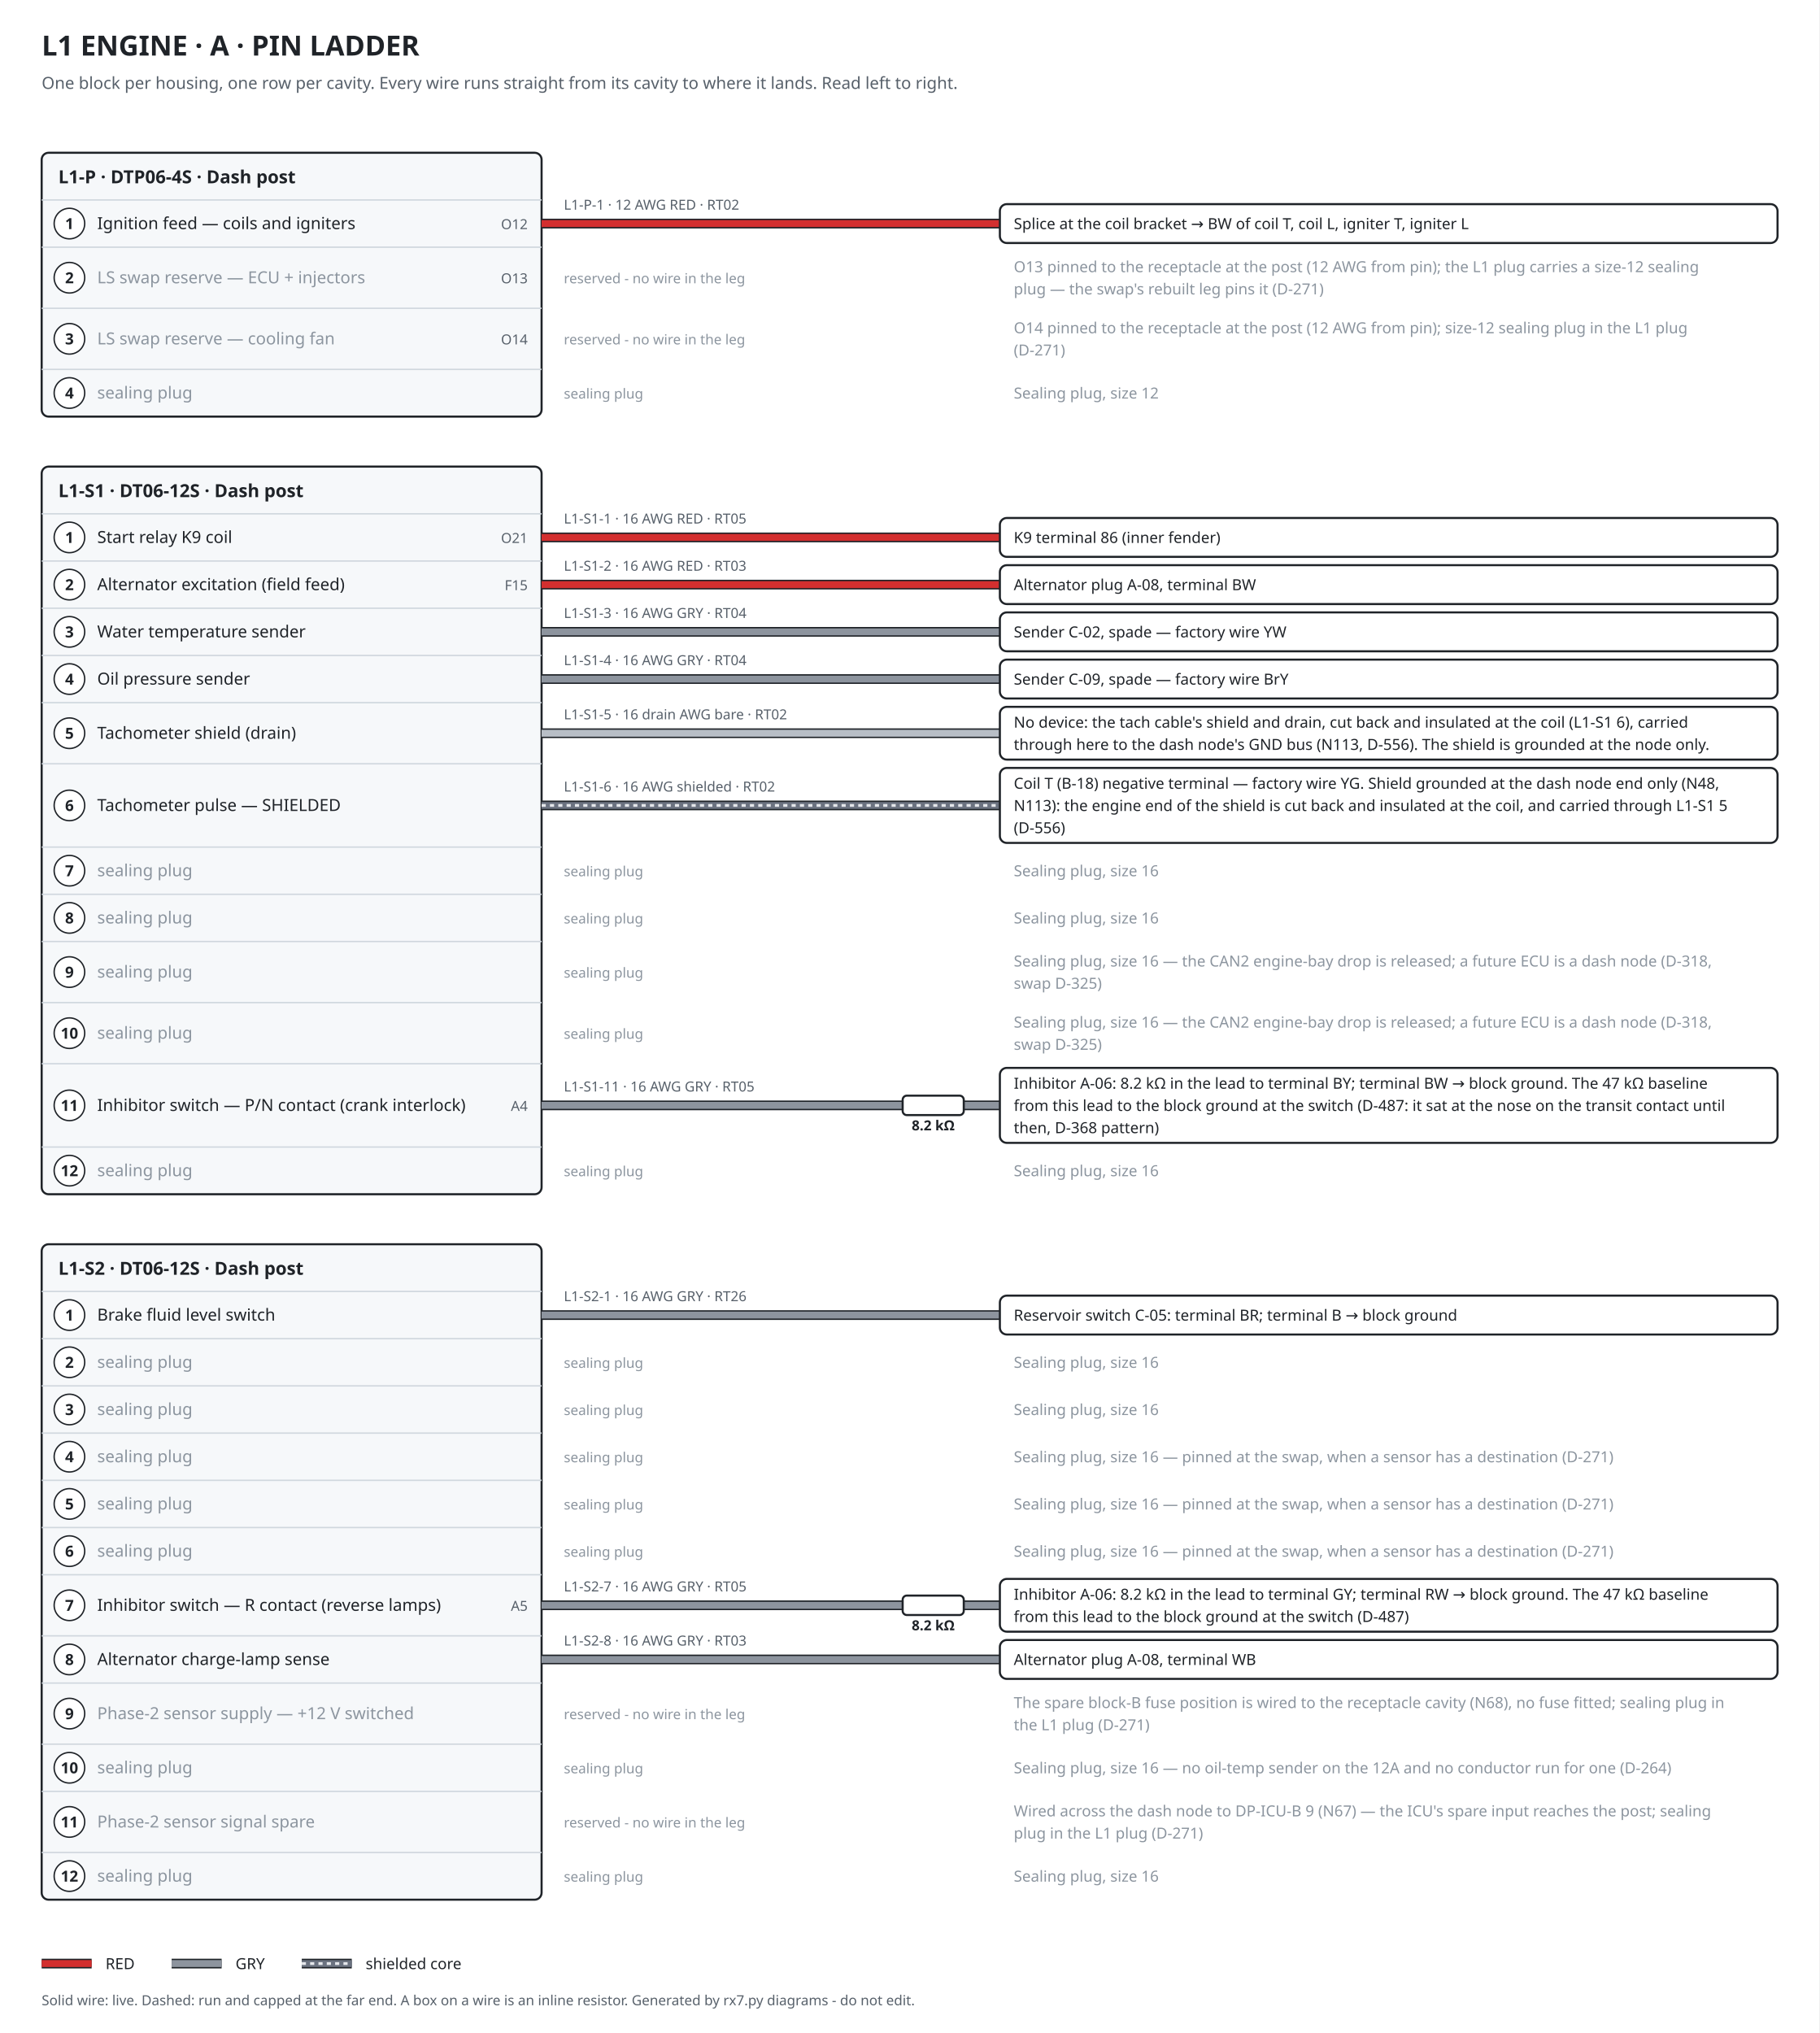
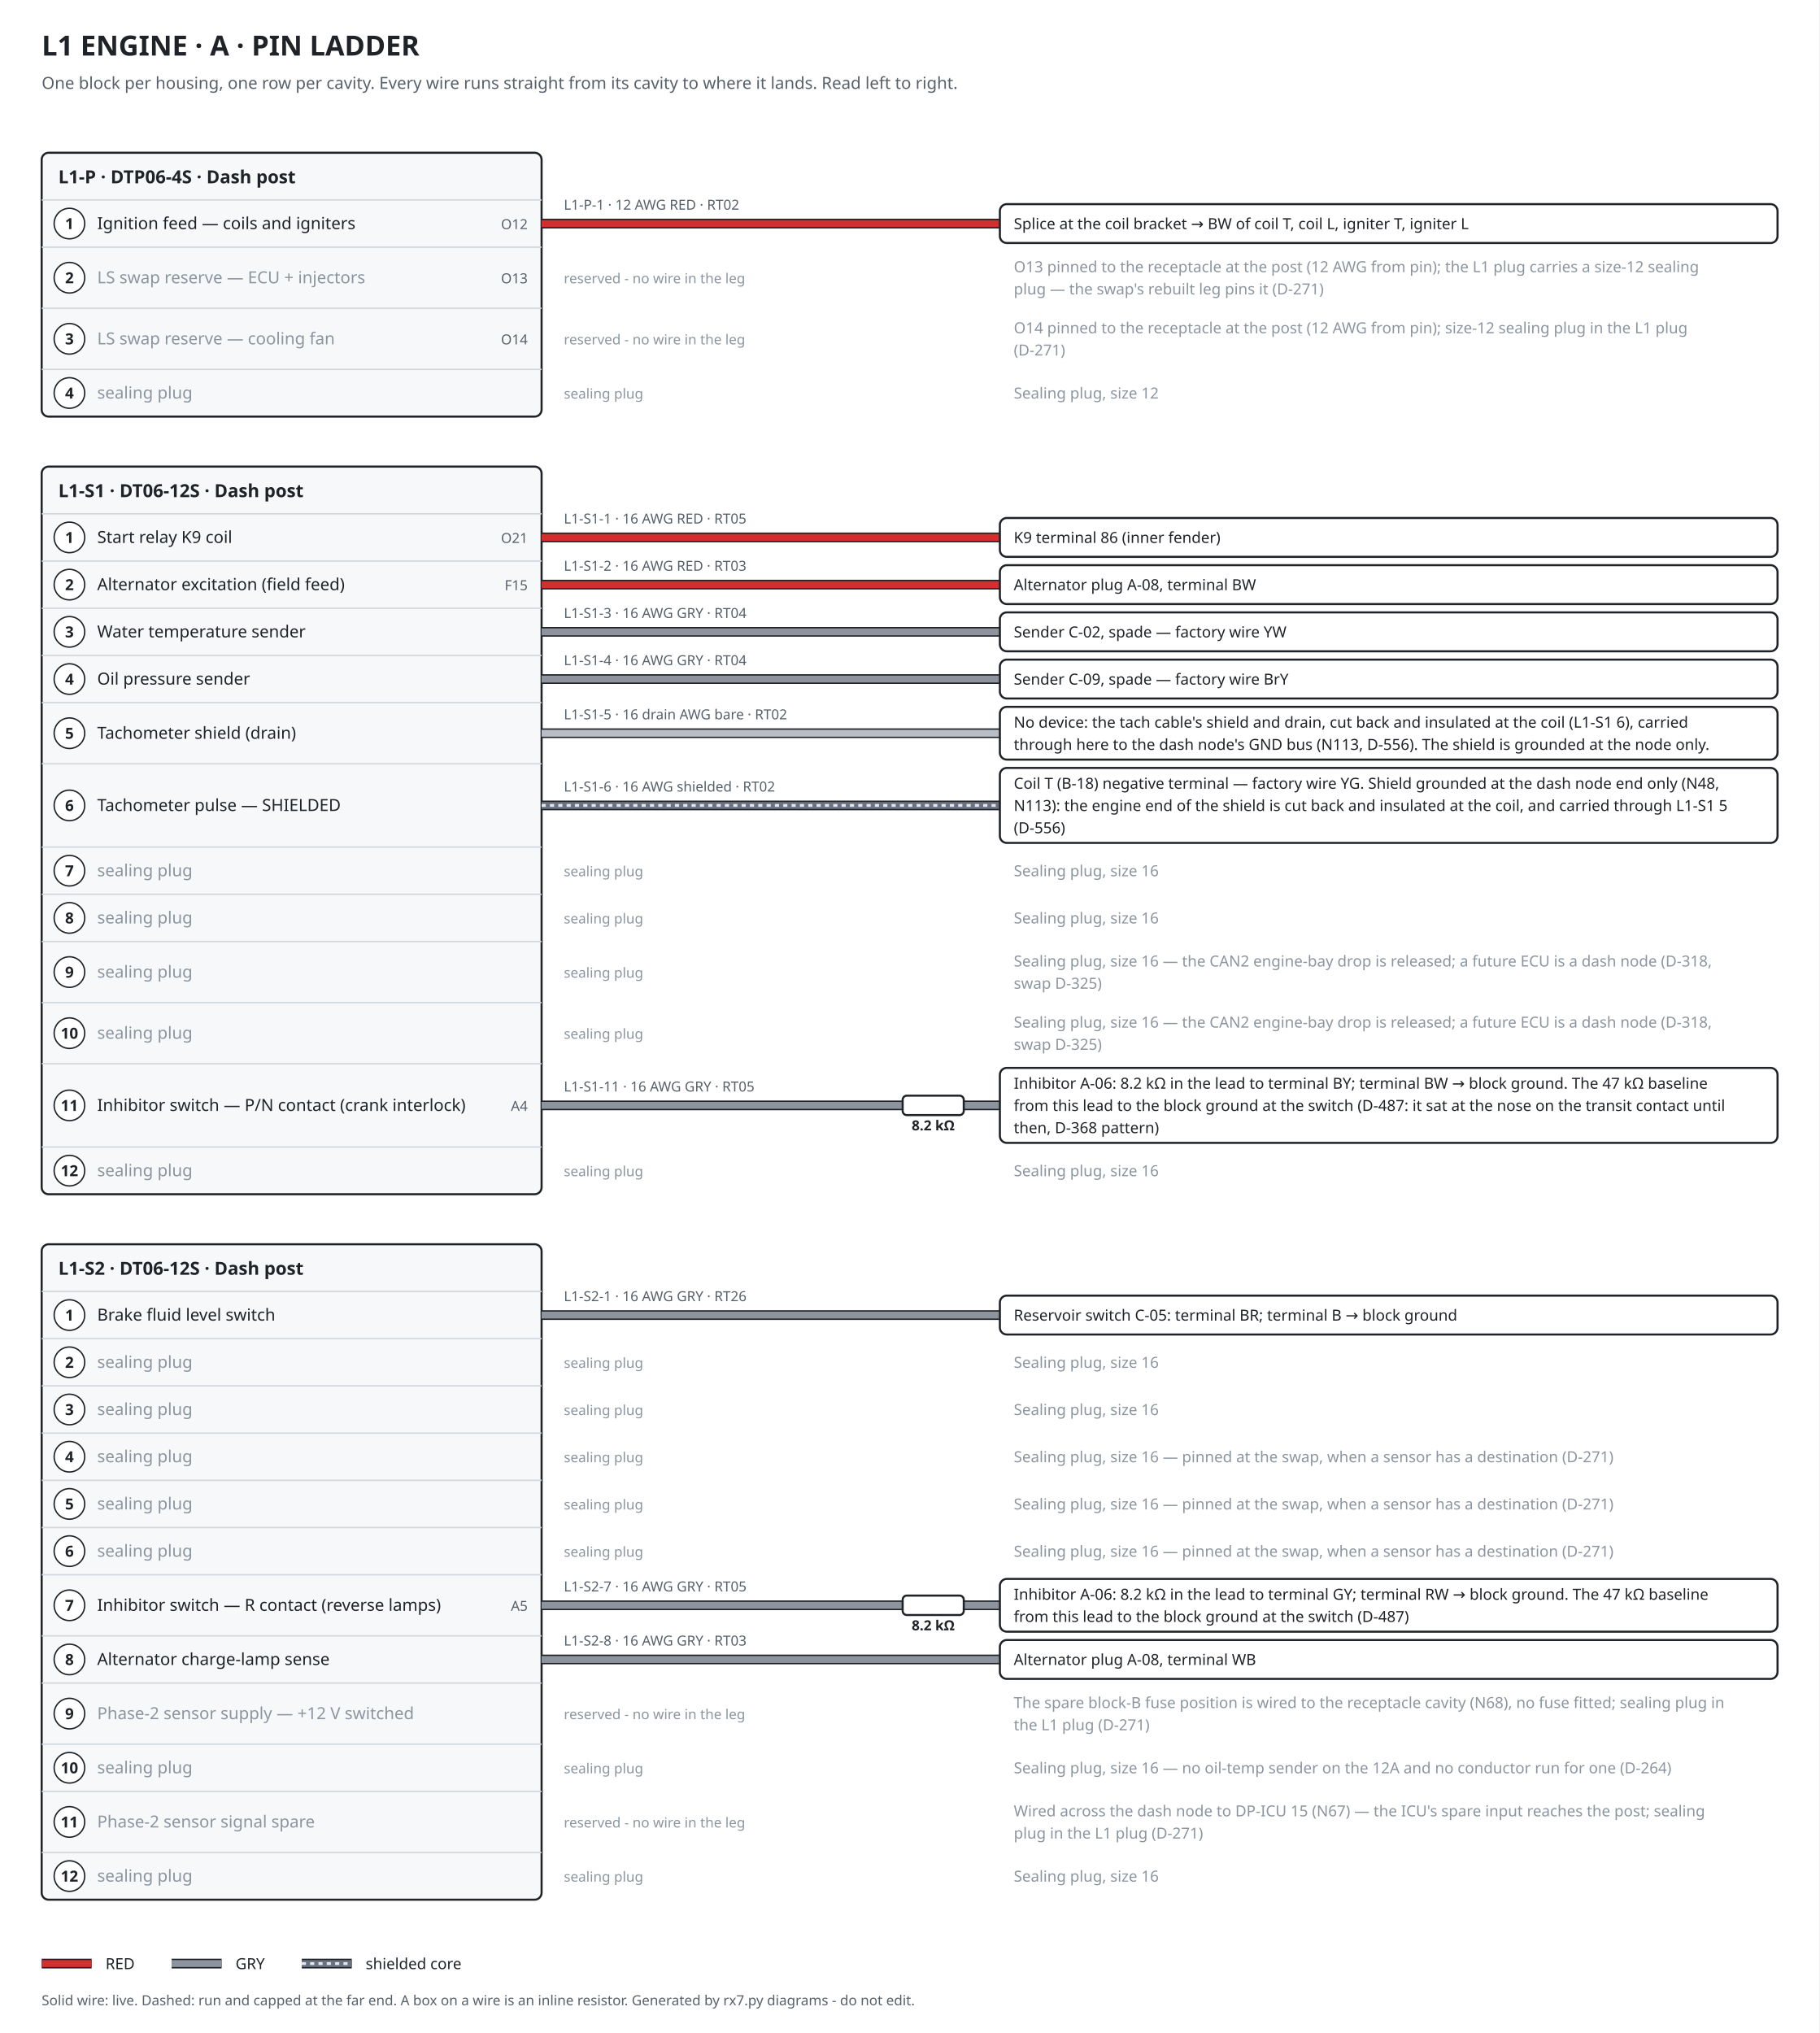
<svg xmlns="http://www.w3.org/2000/svg" width="1310" height="1464" viewBox="0 0 1310 1464" font-family="Noto Sans, sans-serif">
  <rect width="100%" height="100%" fill="#fff" />
  <text x="30.0" y="40.0" font-size="20" text-anchor="start" font-weight="700" fill="#1f2328">L1 ENGINE · A · PIN LADDER</text>
  <text x="30.0" y="64.0" font-size="12" text-anchor="start" font-weight="400" fill="#57606a">One block per housing, one row per cavity. Every wire runs straight from its cavity to where it lands. Read left to right.</text>
  <rect x="30.0" y="110.0" width="360.0" height="190.0" rx="5" fill="#f6f8fa" stroke="#1f2328" stroke-width="1.5" />
  <text x="42.0" y="132.0" font-size="13" text-anchor="start" font-weight="700" fill="#1f2328">L1-P  ·  DTP06-4S  ·  Dash post</text>
  <line x1="30" y1="144.0" x2="390" y2="144.0" stroke="#d0d7de" />
  <circle cx="50" cy="161.0" r="11" fill="#fff" stroke="#1f2328" />
  <text x="50.0" y="165.0" font-size="11" text-anchor="middle" font-weight="700" fill="#1f2328">1</text>
  <text x="70.0" y="165.0" font-size="12" text-anchor="start" font-weight="400" fill="#1f2328">Ignition feed — coils and igniters</text>
  <text x="380.0" y="165.0" font-size="10" text-anchor="end" font-weight="400" fill="#57606a">O12</text>
  <path d="M390.0,161.0 L720.0,161.0" fill="none" stroke="#1f2328" stroke-width="7" stroke-linejoin="round" />
  <path d="M390.0,161.0 L720.0,161.0" fill="none" stroke="#d32f2f" stroke-width="5" stroke-linejoin="round" />
  <text x="406.0" y="151.0" font-size="10" text-anchor="start" font-weight="400" fill="#57606a">L1-P-1  ·  12 AWG RED  ·  RT02</text>
  <rect x="720.0" y="147.0" width="560.0" height="28.0" rx="5" fill="#fff" stroke="#1f2328" stroke-width="1.5" />
  <text x="730.0" y="165.0" font-size="11" text-anchor="start" font-weight="400" fill="#1f2328">Splice at the coil bracket → BW of coil T, coil L, igniter T, igniter L</text>
  <line x1="30" y1="178.0" x2="390" y2="178.0" stroke="#d0d7de" />
  <circle cx="50" cy="200.0" r="11" fill="#fff" stroke="#1f2328" />
  <text x="50.0" y="204.0" font-size="11" text-anchor="middle" font-weight="700" fill="#1f2328">2</text>
  <text x="70.0" y="204.0" font-size="12" text-anchor="start" font-weight="400" fill="#8c959f">LS swap reserve — ECU + injectors</text>
  <text x="380.0" y="204.0" font-size="10" text-anchor="end" font-weight="400" fill="#57606a">O13</text>
  <text x="406.0" y="204.0" font-size="10" text-anchor="start" font-weight="400" fill="#8c959f">reserved - no wire in the leg</text>
  <text x="730.0" y="196.0" font-size="11" text-anchor="start" font-weight="400" fill="#8c959f">O13 pinned to the receptacle at the post (12 AWG from pin); the L1 plug carries a size-12 sealing</text>
  <text x="730.0" y="212.0" font-size="11" text-anchor="start" font-weight="400" fill="#8c959f">plug — the swap's rebuilt leg pins it (D-271)</text>
  <line x1="30" y1="222.0" x2="390" y2="222.0" stroke="#d0d7de" />
  <circle cx="50" cy="244.0" r="11" fill="#fff" stroke="#1f2328" />
  <text x="50.0" y="248.0" font-size="11" text-anchor="middle" font-weight="700" fill="#1f2328">3</text>
  <text x="70.0" y="248.0" font-size="12" text-anchor="start" font-weight="400" fill="#8c959f">LS swap reserve — cooling fan</text>
  <text x="380.0" y="248.0" font-size="10" text-anchor="end" font-weight="400" fill="#57606a">O14</text>
  <text x="406.0" y="248.0" font-size="10" text-anchor="start" font-weight="400" fill="#8c959f">reserved - no wire in the leg</text>
  <text x="730.0" y="240.0" font-size="11" text-anchor="start" font-weight="400" fill="#8c959f">O14 pinned to the receptacle at the post (12 AWG from pin); size-12 sealing plug in the L1 plug</text>
  <text x="730.0" y="256.0" font-size="11" text-anchor="start" font-weight="400" fill="#8c959f">(D-271)</text>
  <line x1="30" y1="266.0" x2="390" y2="266.0" stroke="#d0d7de" />
  <circle cx="50" cy="283.0" r="11" fill="#fff" stroke="#1f2328" />
  <text x="50.0" y="287.0" font-size="11" text-anchor="middle" font-weight="700" fill="#1f2328">4</text>
  <text x="70.0" y="287.0" font-size="12" text-anchor="start" font-weight="400" fill="#8c959f">sealing plug</text>
  <text x="406.0" y="287.0" font-size="10" text-anchor="start" font-weight="400" fill="#8c959f">sealing plug</text>
  <text x="730.0" y="287.0" font-size="11" text-anchor="start" font-weight="400" fill="#8c959f">Sealing plug, size 12</text>
  <rect x="30.0" y="336.0" width="360.0" height="524.0" rx="5" fill="#f6f8fa" stroke="#1f2328" stroke-width="1.5" />
  <text x="42.0" y="358.0" font-size="13" text-anchor="start" font-weight="700" fill="#1f2328">L1-S1  ·  DT06-12S  ·  Dash post</text>
  <line x1="30" y1="370.0" x2="390" y2="370.0" stroke="#d0d7de" />
  <circle cx="50" cy="387.0" r="11" fill="#fff" stroke="#1f2328" />
  <text x="50.0" y="391.0" font-size="11" text-anchor="middle" font-weight="700" fill="#1f2328">1</text>
  <text x="70.0" y="391.0" font-size="12" text-anchor="start" font-weight="400" fill="#1f2328">Start relay K9 coil</text>
  <text x="380.0" y="391.0" font-size="10" text-anchor="end" font-weight="400" fill="#57606a">O21</text>
  <path d="M390.0,387.0 L720.0,387.0" fill="none" stroke="#1f2328" stroke-width="7" stroke-linejoin="round" />
  <path d="M390.0,387.0 L720.0,387.0" fill="none" stroke="#d32f2f" stroke-width="5" stroke-linejoin="round" />
  <text x="406.0" y="377.0" font-size="10" text-anchor="start" font-weight="400" fill="#57606a">L1-S1-1  ·  16 AWG RED  ·  RT05</text>
  <rect x="720.0" y="373.0" width="560.0" height="28.0" rx="5" fill="#fff" stroke="#1f2328" stroke-width="1.5" />
  <text x="730.0" y="391.0" font-size="11" text-anchor="start" font-weight="400" fill="#1f2328">K9 terminal 86 (inner fender)</text>
  <line x1="30" y1="404.0" x2="390" y2="404.0" stroke="#d0d7de" />
  <circle cx="50" cy="421.0" r="11" fill="#fff" stroke="#1f2328" />
  <text x="50.0" y="425.0" font-size="11" text-anchor="middle" font-weight="700" fill="#1f2328">2</text>
  <text x="70.0" y="425.0" font-size="12" text-anchor="start" font-weight="400" fill="#1f2328">Alternator excitation (field feed)</text>
  <text x="380.0" y="425.0" font-size="10" text-anchor="end" font-weight="400" fill="#57606a">F15</text>
  <path d="M390.0,421.0 L720.0,421.0" fill="none" stroke="#1f2328" stroke-width="7" stroke-linejoin="round" />
  <path d="M390.0,421.0 L720.0,421.0" fill="none" stroke="#d32f2f" stroke-width="5" stroke-linejoin="round" />
  <text x="406.0" y="411.0" font-size="10" text-anchor="start" font-weight="400" fill="#57606a">L1-S1-2  ·  16 AWG RED  ·  RT03</text>
  <rect x="720.0" y="407.0" width="560.0" height="28.0" rx="5" fill="#fff" stroke="#1f2328" stroke-width="1.5" />
  <text x="730.0" y="425.0" font-size="11" text-anchor="start" font-weight="400" fill="#1f2328">Alternator plug A-08, terminal BW</text>
  <line x1="30" y1="438.0" x2="390" y2="438.0" stroke="#d0d7de" />
  <circle cx="50" cy="455.0" r="11" fill="#fff" stroke="#1f2328" />
  <text x="50.0" y="459.0" font-size="11" text-anchor="middle" font-weight="700" fill="#1f2328">3</text>
  <text x="70.0" y="459.0" font-size="12" text-anchor="start" font-weight="400" fill="#1f2328">Water temperature sender</text>
  <path d="M390.0,455.0 L720.0,455.0" fill="none" stroke="#1f2328" stroke-width="7" stroke-linejoin="round" />
  <path d="M390.0,455.0 L720.0,455.0" fill="none" stroke="#8d949e" stroke-width="5" stroke-linejoin="round" />
  <text x="406.0" y="445.0" font-size="10" text-anchor="start" font-weight="400" fill="#57606a">L1-S1-3  ·  16 AWG GRY  ·  RT04</text>
  <rect x="720.0" y="441.0" width="560.0" height="28.0" rx="5" fill="#fff" stroke="#1f2328" stroke-width="1.5" />
  <text x="730.0" y="459.0" font-size="11" text-anchor="start" font-weight="400" fill="#1f2328">Sender C-02, spade — factory wire YW</text>
  <line x1="30" y1="472.0" x2="390" y2="472.0" stroke="#d0d7de" />
  <circle cx="50" cy="489.0" r="11" fill="#fff" stroke="#1f2328" />
  <text x="50.0" y="493.0" font-size="11" text-anchor="middle" font-weight="700" fill="#1f2328">4</text>
  <text x="70.0" y="493.0" font-size="12" text-anchor="start" font-weight="400" fill="#1f2328">Oil pressure sender</text>
  <path d="M390.0,489.0 L720.0,489.0" fill="none" stroke="#1f2328" stroke-width="7" stroke-linejoin="round" />
  <path d="M390.0,489.0 L720.0,489.0" fill="none" stroke="#8d949e" stroke-width="5" stroke-linejoin="round" />
  <text x="406.0" y="479.0" font-size="10" text-anchor="start" font-weight="400" fill="#57606a">L1-S1-4  ·  16 AWG GRY  ·  RT04</text>
  <rect x="720.0" y="475.0" width="560.0" height="28.0" rx="5" fill="#fff" stroke="#1f2328" stroke-width="1.5" />
  <text x="730.0" y="493.0" font-size="11" text-anchor="start" font-weight="400" fill="#1f2328">Sender C-09, spade — factory wire BrY</text>
  <line x1="30" y1="506.0" x2="390" y2="506.0" stroke="#d0d7de" />
  <circle cx="50" cy="528.0" r="11" fill="#fff" stroke="#1f2328" />
  <text x="50.0" y="532.0" font-size="11" text-anchor="middle" font-weight="700" fill="#1f2328">5</text>
  <text x="70.0" y="532.0" font-size="12" text-anchor="start" font-weight="400" fill="#1f2328">Tachometer shield (drain)</text>
  <path d="M390.0,528.0 L720.0,528.0" fill="none" stroke="#1f2328" stroke-width="7" stroke-linejoin="round" />
  <path d="M390.0,528.0 L720.0,528.0" fill="none" stroke="#b8bec6" stroke-width="5" stroke-linejoin="round" />
  <text x="406.0" y="518.0" font-size="10" text-anchor="start" font-weight="400" fill="#57606a">L1-S1-5  ·  16 drain AWG bare  ·  RT02</text>
  <rect x="720.0" y="509.0" width="560.0" height="38.0" rx="5" fill="#fff" stroke="#1f2328" stroke-width="1.5" />
  <text x="730.0" y="524.0" font-size="11" text-anchor="start" font-weight="400" fill="#1f2328">No device: the tach cable's shield and drain, cut back and insulated at the coil (L1-S1 6), carried</text>
  <text x="730.0" y="540.0" font-size="11" text-anchor="start" font-weight="400" fill="#1f2328">through here to the dash node's GND bus (N113, D-556). The shield is grounded at the node only.</text>
  <line x1="30" y1="550.0" x2="390" y2="550.0" stroke="#d0d7de" />
  <circle cx="50" cy="580.0" r="11" fill="#fff" stroke="#1f2328" />
  <text x="50.0" y="584.0" font-size="11" text-anchor="middle" font-weight="700" fill="#1f2328">6</text>
  <text x="70.0" y="584.0" font-size="12" text-anchor="start" font-weight="400" fill="#1f2328">Tachometer pulse — SHIELDED</text>
  <path d="M390.0,580.0 L720.0,580.0" fill="none" stroke="#1f2328" stroke-width="7" stroke-linejoin="round" />
  <path d="M390.0,580.0 L720.0,580.0" fill="none" stroke="#6b7280" stroke-width="5" stroke-linejoin="round" />
  <path d="M390.0,580.0 L720.0,580.0" fill="none" stroke="#e5e7eb" stroke-width="2" stroke-dasharray="3 3" />
  <text x="406.0" y="570.0" font-size="10" text-anchor="start" font-weight="400" fill="#57606a">L1-S1-6  ·  16 AWG shielded  ·  RT02</text>
  <rect x="720.0" y="553.0" width="560.0" height="54.0" rx="5" fill="#fff" stroke="#1f2328" stroke-width="1.5" />
  <text x="730.0" y="568.0" font-size="11" text-anchor="start" font-weight="400" fill="#1f2328">Coil T (B-18) negative terminal — factory wire YG. Shield grounded at the dash node end only (N48,</text>
  <text x="730.0" y="584.0" font-size="11" text-anchor="start" font-weight="400" fill="#1f2328">N113): the engine end of the shield is cut back and insulated at the coil, and carried through L1-S1 5</text>
  <text x="730.0" y="600.0" font-size="11" text-anchor="start" font-weight="400" fill="#1f2328">(D-556)</text>
  <line x1="30" y1="610.0" x2="390" y2="610.0" stroke="#d0d7de" />
  <circle cx="50" cy="627.0" r="11" fill="#fff" stroke="#1f2328" />
  <text x="50.0" y="631.0" font-size="11" text-anchor="middle" font-weight="700" fill="#1f2328">7</text>
  <text x="70.0" y="631.0" font-size="12" text-anchor="start" font-weight="400" fill="#8c959f">sealing plug</text>
  <text x="406.0" y="631.0" font-size="10" text-anchor="start" font-weight="400" fill="#8c959f">sealing plug</text>
  <text x="730.0" y="631.0" font-size="11" text-anchor="start" font-weight="400" fill="#8c959f">Sealing plug, size 16</text>
  <line x1="30" y1="644.0" x2="390" y2="644.0" stroke="#d0d7de" />
  <circle cx="50" cy="661.0" r="11" fill="#fff" stroke="#1f2328" />
  <text x="50.0" y="665.0" font-size="11" text-anchor="middle" font-weight="700" fill="#1f2328">8</text>
  <text x="70.0" y="665.0" font-size="12" text-anchor="start" font-weight="400" fill="#8c959f">sealing plug</text>
  <text x="406.0" y="665.0" font-size="10" text-anchor="start" font-weight="400" fill="#8c959f">sealing plug</text>
  <text x="730.0" y="665.0" font-size="11" text-anchor="start" font-weight="400" fill="#8c959f">Sealing plug, size 16</text>
  <line x1="30" y1="678.0" x2="390" y2="678.0" stroke="#d0d7de" />
  <circle cx="50" cy="700.0" r="11" fill="#fff" stroke="#1f2328" />
  <text x="50.0" y="704.0" font-size="11" text-anchor="middle" font-weight="700" fill="#1f2328">9</text>
  <text x="70.0" y="704.0" font-size="12" text-anchor="start" font-weight="400" fill="#8c959f">sealing plug</text>
  <text x="406.0" y="704.0" font-size="10" text-anchor="start" font-weight="400" fill="#8c959f">sealing plug</text>
  <text x="730.0" y="696.0" font-size="11" text-anchor="start" font-weight="400" fill="#8c959f">Sealing plug, size 16 — the CAN2 engine-bay drop is released; a future ECU is a dash node (D-318,</text>
  <text x="730.0" y="712.0" font-size="11" text-anchor="start" font-weight="400" fill="#8c959f">swap D-325)</text>
  <line x1="30" y1="722.0" x2="390" y2="722.0" stroke="#d0d7de" />
  <circle cx="50" cy="744.0" r="11" fill="#fff" stroke="#1f2328" />
  <text x="50.0" y="748.0" font-size="11" text-anchor="middle" font-weight="700" fill="#1f2328">10</text>
  <text x="70.0" y="748.0" font-size="12" text-anchor="start" font-weight="400" fill="#8c959f">sealing plug</text>
  <text x="406.0" y="748.0" font-size="10" text-anchor="start" font-weight="400" fill="#8c959f">sealing plug</text>
  <text x="730.0" y="740.0" font-size="11" text-anchor="start" font-weight="400" fill="#8c959f">Sealing plug, size 16 — the CAN2 engine-bay drop is released; a future ECU is a dash node (D-318,</text>
  <text x="730.0" y="756.0" font-size="11" text-anchor="start" font-weight="400" fill="#8c959f">swap D-325)</text>
  <line x1="30" y1="766.0" x2="390" y2="766.0" stroke="#d0d7de" />
  <circle cx="50" cy="796.0" r="11" fill="#fff" stroke="#1f2328" />
  <text x="50.0" y="800.0" font-size="11" text-anchor="middle" font-weight="700" fill="#1f2328">11</text>
  <text x="70.0" y="800.0" font-size="12" text-anchor="start" font-weight="400" fill="#1f2328">Inhibitor switch — P/N contact (crank interlock)</text>
  <text x="380.0" y="800.0" font-size="10" text-anchor="end" font-weight="400" fill="#57606a">A4</text>
  <path d="M390.0,796.0 L720.0,796.0" fill="none" stroke="#1f2328" stroke-width="7" stroke-linejoin="round" />
  <path d="M390.0,796.0 L720.0,796.0" fill="none" stroke="#8d949e" stroke-width="5" stroke-linejoin="round" />
  <text x="406.0" y="786.0" font-size="10" text-anchor="start" font-weight="400" fill="#57606a">L1-S1-11  ·  16 AWG GRY  ·  RT05</text>
  <rect x="650.0" y="789.0" width="44.0" height="14.0" rx="3" fill="#fff" stroke="#1f2328" stroke-width="1.5" />
  <text x="672.0" y="814.0" font-size="10" text-anchor="middle" font-weight="700" fill="#1f2328">8.2 kΩ</text>
  <rect x="720.0" y="769.0" width="560.0" height="54.0" rx="5" fill="#fff" stroke="#1f2328" stroke-width="1.5" />
  <text x="730.0" y="784.0" font-size="11" text-anchor="start" font-weight="400" fill="#1f2328">Inhibitor A-06: 8.2 kΩ in the lead to terminal BY; terminal BW → block ground. The 47 kΩ baseline</text>
  <text x="730.0" y="800.0" font-size="11" text-anchor="start" font-weight="400" fill="#1f2328">from this lead to the block ground at the switch (D-487: it sat at the nose on the transit contact until</text>
  <text x="730.0" y="816.0" font-size="11" text-anchor="start" font-weight="400" fill="#1f2328">then, D-368 pattern)</text>
  <line x1="30" y1="826.0" x2="390" y2="826.0" stroke="#d0d7de" />
  <circle cx="50" cy="843.0" r="11" fill="#fff" stroke="#1f2328" />
  <text x="50.0" y="847.0" font-size="11" text-anchor="middle" font-weight="700" fill="#1f2328">12</text>
  <text x="70.0" y="847.0" font-size="12" text-anchor="start" font-weight="400" fill="#8c959f">sealing plug</text>
  <text x="406.0" y="847.0" font-size="10" text-anchor="start" font-weight="400" fill="#8c959f">sealing plug</text>
  <text x="730.0" y="847.0" font-size="11" text-anchor="start" font-weight="400" fill="#8c959f">Sealing plug, size 16</text>
  <rect x="30.0" y="896.0" width="360.0" height="472.0" rx="5" fill="#f6f8fa" stroke="#1f2328" stroke-width="1.5" />
  <text x="42.0" y="918.0" font-size="13" text-anchor="start" font-weight="700" fill="#1f2328">L1-S2  ·  DT06-12S  ·  Dash post</text>
  <line x1="30" y1="930.0" x2="390" y2="930.0" stroke="#d0d7de" />
  <circle cx="50" cy="947.0" r="11" fill="#fff" stroke="#1f2328" />
  <text x="50.0" y="951.0" font-size="11" text-anchor="middle" font-weight="700" fill="#1f2328">1</text>
  <text x="70.0" y="951.0" font-size="12" text-anchor="start" font-weight="400" fill="#1f2328">Brake fluid level switch</text>
  <path d="M390.0,947.0 L720.0,947.0" fill="none" stroke="#1f2328" stroke-width="7" stroke-linejoin="round" />
  <path d="M390.0,947.0 L720.0,947.0" fill="none" stroke="#8d949e" stroke-width="5" stroke-linejoin="round" />
  <text x="406.0" y="937.0" font-size="10" text-anchor="start" font-weight="400" fill="#57606a">L1-S2-1  ·  16 AWG GRY  ·  RT26</text>
  <rect x="720.0" y="933.0" width="560.0" height="28.0" rx="5" fill="#fff" stroke="#1f2328" stroke-width="1.5" />
  <text x="730.0" y="951.0" font-size="11" text-anchor="start" font-weight="400" fill="#1f2328">Reservoir switch C-05: terminal BR; terminal B → block ground</text>
  <line x1="30" y1="964.0" x2="390" y2="964.0" stroke="#d0d7de" />
  <circle cx="50" cy="981.0" r="11" fill="#fff" stroke="#1f2328" />
  <text x="50.0" y="985.0" font-size="11" text-anchor="middle" font-weight="700" fill="#1f2328">2</text>
  <text x="70.0" y="985.0" font-size="12" text-anchor="start" font-weight="400" fill="#8c959f">sealing plug</text>
  <text x="406.0" y="985.0" font-size="10" text-anchor="start" font-weight="400" fill="#8c959f">sealing plug</text>
  <text x="730.0" y="985.0" font-size="11" text-anchor="start" font-weight="400" fill="#8c959f">Sealing plug, size 16</text>
  <line x1="30" y1="998.0" x2="390" y2="998.0" stroke="#d0d7de" />
  <circle cx="50" cy="1015.0" r="11" fill="#fff" stroke="#1f2328" />
  <text x="50.0" y="1019.0" font-size="11" text-anchor="middle" font-weight="700" fill="#1f2328">3</text>
  <text x="70.0" y="1019.0" font-size="12" text-anchor="start" font-weight="400" fill="#8c959f">sealing plug</text>
  <text x="406.0" y="1019.0" font-size="10" text-anchor="start" font-weight="400" fill="#8c959f">sealing plug</text>
  <text x="730.0" y="1019.0" font-size="11" text-anchor="start" font-weight="400" fill="#8c959f">Sealing plug, size 16</text>
  <line x1="30" y1="1032.0" x2="390" y2="1032.0" stroke="#d0d7de" />
  <circle cx="50" cy="1049.0" r="11" fill="#fff" stroke="#1f2328" />
  <text x="50.0" y="1053.0" font-size="11" text-anchor="middle" font-weight="700" fill="#1f2328">4</text>
  <text x="70.0" y="1053.0" font-size="12" text-anchor="start" font-weight="400" fill="#8c959f">sealing plug</text>
  <text x="406.0" y="1053.0" font-size="10" text-anchor="start" font-weight="400" fill="#8c959f">sealing plug</text>
  <text x="730.0" y="1053.0" font-size="11" text-anchor="start" font-weight="400" fill="#8c959f">Sealing plug, size 16 — pinned at the swap, when a sensor has a destination (D-271)</text>
  <line x1="30" y1="1066.0" x2="390" y2="1066.0" stroke="#d0d7de" />
  <circle cx="50" cy="1083.0" r="11" fill="#fff" stroke="#1f2328" />
  <text x="50.0" y="1087.0" font-size="11" text-anchor="middle" font-weight="700" fill="#1f2328">5</text>
  <text x="70.0" y="1087.0" font-size="12" text-anchor="start" font-weight="400" fill="#8c959f">sealing plug</text>
  <text x="406.0" y="1087.0" font-size="10" text-anchor="start" font-weight="400" fill="#8c959f">sealing plug</text>
  <text x="730.0" y="1087.0" font-size="11" text-anchor="start" font-weight="400" fill="#8c959f">Sealing plug, size 16 — pinned at the swap, when a sensor has a destination (D-271)</text>
  <line x1="30" y1="1100.0" x2="390" y2="1100.0" stroke="#d0d7de" />
  <circle cx="50" cy="1117.0" r="11" fill="#fff" stroke="#1f2328" />
  <text x="50.0" y="1121.0" font-size="11" text-anchor="middle" font-weight="700" fill="#1f2328">6</text>
  <text x="70.0" y="1121.0" font-size="12" text-anchor="start" font-weight="400" fill="#8c959f">sealing plug</text>
  <text x="406.0" y="1121.0" font-size="10" text-anchor="start" font-weight="400" fill="#8c959f">sealing plug</text>
  <text x="730.0" y="1121.0" font-size="11" text-anchor="start" font-weight="400" fill="#8c959f">Sealing plug, size 16 — pinned at the swap, when a sensor has a destination (D-271)</text>
  <line x1="30" y1="1134.0" x2="390" y2="1134.0" stroke="#d0d7de" />
  <circle cx="50" cy="1156.0" r="11" fill="#fff" stroke="#1f2328" />
  <text x="50.0" y="1160.0" font-size="11" text-anchor="middle" font-weight="700" fill="#1f2328">7</text>
  <text x="70.0" y="1160.0" font-size="12" text-anchor="start" font-weight="400" fill="#1f2328">Inhibitor switch — R contact (reverse lamps)</text>
  <text x="380.0" y="1160.0" font-size="10" text-anchor="end" font-weight="400" fill="#57606a">A5</text>
  <path d="M390.0,1156.0 L720.0,1156.0" fill="none" stroke="#1f2328" stroke-width="7" stroke-linejoin="round" />
  <path d="M390.0,1156.0 L720.0,1156.0" fill="none" stroke="#8d949e" stroke-width="5" stroke-linejoin="round" />
  <text x="406.0" y="1146.0" font-size="10" text-anchor="start" font-weight="400" fill="#57606a">L1-S2-7  ·  16 AWG GRY  ·  RT05</text>
  <rect x="650.0" y="1149.0" width="44.0" height="14.0" rx="3" fill="#fff" stroke="#1f2328" stroke-width="1.5" />
  <text x="672.0" y="1174.0" font-size="10" text-anchor="middle" font-weight="700" fill="#1f2328">8.2 kΩ</text>
  <rect x="720.0" y="1137.0" width="560.0" height="38.0" rx="5" fill="#fff" stroke="#1f2328" stroke-width="1.5" />
  <text x="730.0" y="1152.0" font-size="11" text-anchor="start" font-weight="400" fill="#1f2328">Inhibitor A-06: 8.2 kΩ in the lead to terminal GY; terminal RW → block ground. The 47 kΩ baseline</text>
  <text x="730.0" y="1168.0" font-size="11" text-anchor="start" font-weight="400" fill="#1f2328">from this lead to the block ground at the switch (D-487)</text>
  <line x1="30" y1="1178.0" x2="390" y2="1178.0" stroke="#d0d7de" />
  <circle cx="50" cy="1195.0" r="11" fill="#fff" stroke="#1f2328" />
  <text x="50.0" y="1199.0" font-size="11" text-anchor="middle" font-weight="700" fill="#1f2328">8</text>
  <text x="70.0" y="1199.0" font-size="12" text-anchor="start" font-weight="400" fill="#1f2328">Alternator charge-lamp sense</text>
  <path d="M390.0,1195.0 L720.0,1195.0" fill="none" stroke="#1f2328" stroke-width="7" stroke-linejoin="round" />
  <path d="M390.0,1195.0 L720.0,1195.0" fill="none" stroke="#8d949e" stroke-width="5" stroke-linejoin="round" />
  <text x="406.0" y="1185.0" font-size="10" text-anchor="start" font-weight="400" fill="#57606a">L1-S2-8  ·  16 AWG GRY  ·  RT03</text>
  <rect x="720.0" y="1181.0" width="560.0" height="28.0" rx="5" fill="#fff" stroke="#1f2328" stroke-width="1.5" />
  <text x="730.0" y="1199.0" font-size="11" text-anchor="start" font-weight="400" fill="#1f2328">Alternator plug A-08, terminal WB</text>
  <line x1="30" y1="1212.0" x2="390" y2="1212.0" stroke="#d0d7de" />
  <circle cx="50" cy="1234.0" r="11" fill="#fff" stroke="#1f2328" />
  <text x="50.0" y="1238.0" font-size="11" text-anchor="middle" font-weight="700" fill="#1f2328">9</text>
  <text x="70.0" y="1238.0" font-size="12" text-anchor="start" font-weight="400" fill="#8c959f">Phase-2 sensor supply — +12 V switched</text>
  <text x="406.0" y="1238.0" font-size="10" text-anchor="start" font-weight="400" fill="#8c959f">reserved - no wire in the leg</text>
  <text x="730.0" y="1230.0" font-size="11" text-anchor="start" font-weight="400" fill="#8c959f">The spare block-B fuse position is wired to the receptacle cavity (N68), no fuse fitted; sealing plug in</text>
  <text x="730.0" y="1246.0" font-size="11" text-anchor="start" font-weight="400" fill="#8c959f">the L1 plug (D-271)</text>
  <line x1="30" y1="1256.0" x2="390" y2="1256.0" stroke="#d0d7de" />
  <circle cx="50" cy="1273.0" r="11" fill="#fff" stroke="#1f2328" />
  <text x="50.0" y="1277.0" font-size="11" text-anchor="middle" font-weight="700" fill="#1f2328">10</text>
  <text x="70.0" y="1277.0" font-size="12" text-anchor="start" font-weight="400" fill="#8c959f">sealing plug</text>
  <text x="406.0" y="1277.0" font-size="10" text-anchor="start" font-weight="400" fill="#8c959f">sealing plug</text>
  <text x="730.0" y="1277.0" font-size="11" text-anchor="start" font-weight="400" fill="#8c959f">Sealing plug, size 16 — no oil-temp sender on the 12A and no conductor run for one (D-264)</text>
  <line x1="30" y1="1290.0" x2="390" y2="1290.0" stroke="#d0d7de" />
  <circle cx="50" cy="1312.0" r="11" fill="#fff" stroke="#1f2328" />
  <text x="50.0" y="1316.0" font-size="11" text-anchor="middle" font-weight="700" fill="#1f2328">11</text>
  <text x="70.0" y="1316.0" font-size="12" text-anchor="start" font-weight="400" fill="#8c959f">Phase-2 sensor signal spare</text>
  <text x="406.0" y="1316.0" font-size="10" text-anchor="start" font-weight="400" fill="#8c959f">reserved - no wire in the leg</text>
-   <text x="730.0" y="1308.0" font-size="11" text-anchor="start" font-weight="400" fill="#8c959f">Wired across the dash node to DP-ICU-B 9 (N67) — the ICU's spare input reaches the post; sealing</text>
+   <text x="730.0" y="1308.0" font-size="11" text-anchor="start" font-weight="400" fill="#8c959f">Wired across the dash node to DP-ICU 15 (N67) — the ICU's spare input reaches the post; sealing</text>
  <text x="730.0" y="1324.0" font-size="11" text-anchor="start" font-weight="400" fill="#8c959f">plug in the L1 plug (D-271)</text>
  <line x1="30" y1="1334.0" x2="390" y2="1334.0" stroke="#d0d7de" />
  <circle cx="50" cy="1351.0" r="11" fill="#fff" stroke="#1f2328" />
  <text x="50.0" y="1355.0" font-size="11" text-anchor="middle" font-weight="700" fill="#1f2328">12</text>
  <text x="70.0" y="1355.0" font-size="12" text-anchor="start" font-weight="400" fill="#8c959f">sealing plug</text>
  <text x="406.0" y="1355.0" font-size="10" text-anchor="start" font-weight="400" fill="#8c959f">sealing plug</text>
  <text x="730.0" y="1355.0" font-size="11" text-anchor="start" font-weight="400" fill="#8c959f">Sealing plug, size 16</text>
  <path d="M30.0,1414.0 L66.0,1414.0" fill="none" stroke="#1f2328" stroke-width="7" stroke-linejoin="round" />
  <path d="M30.0,1414.0 L66.0,1414.0" fill="none" stroke="#d32f2f" stroke-width="5" stroke-linejoin="round" />
  <text x="76.0" y="1418.0" font-size="11" text-anchor="start" font-weight="400" fill="#1f2328">RED</text>
  <path d="M123.6,1414.0 L159.6,1414.0" fill="none" stroke="#1f2328" stroke-width="7" stroke-linejoin="round" />
  <path d="M123.6,1414.0 L159.6,1414.0" fill="none" stroke="#8d949e" stroke-width="5" stroke-linejoin="round" />
  <text x="169.6" y="1418.0" font-size="11" text-anchor="start" font-weight="400" fill="#1f2328">GRY</text>
  <path d="M217.3,1414.0 L253.3,1414.0" fill="none" stroke="#1f2328" stroke-width="7" stroke-linejoin="round" />
  <path d="M217.3,1414.0 L253.3,1414.0" fill="none" stroke="#6b7280" stroke-width="5" stroke-linejoin="round" />
  <path d="M217.3,1414.0 L253.3,1414.0" fill="none" stroke="#e5e7eb" stroke-width="2" stroke-dasharray="3 3" />
  <text x="263.3" y="1418.0" font-size="11" text-anchor="start" font-weight="400" fill="#1f2328">shielded core</text>
  <text x="30.0" y="1444.0" font-size="10" text-anchor="start" font-weight="400" fill="#57606a">Solid wire: live. Dashed: run and capped at the far end. A box on a wire is an inline resistor. Generated by rx7.py diagrams - do not edit.</text>
</svg>
